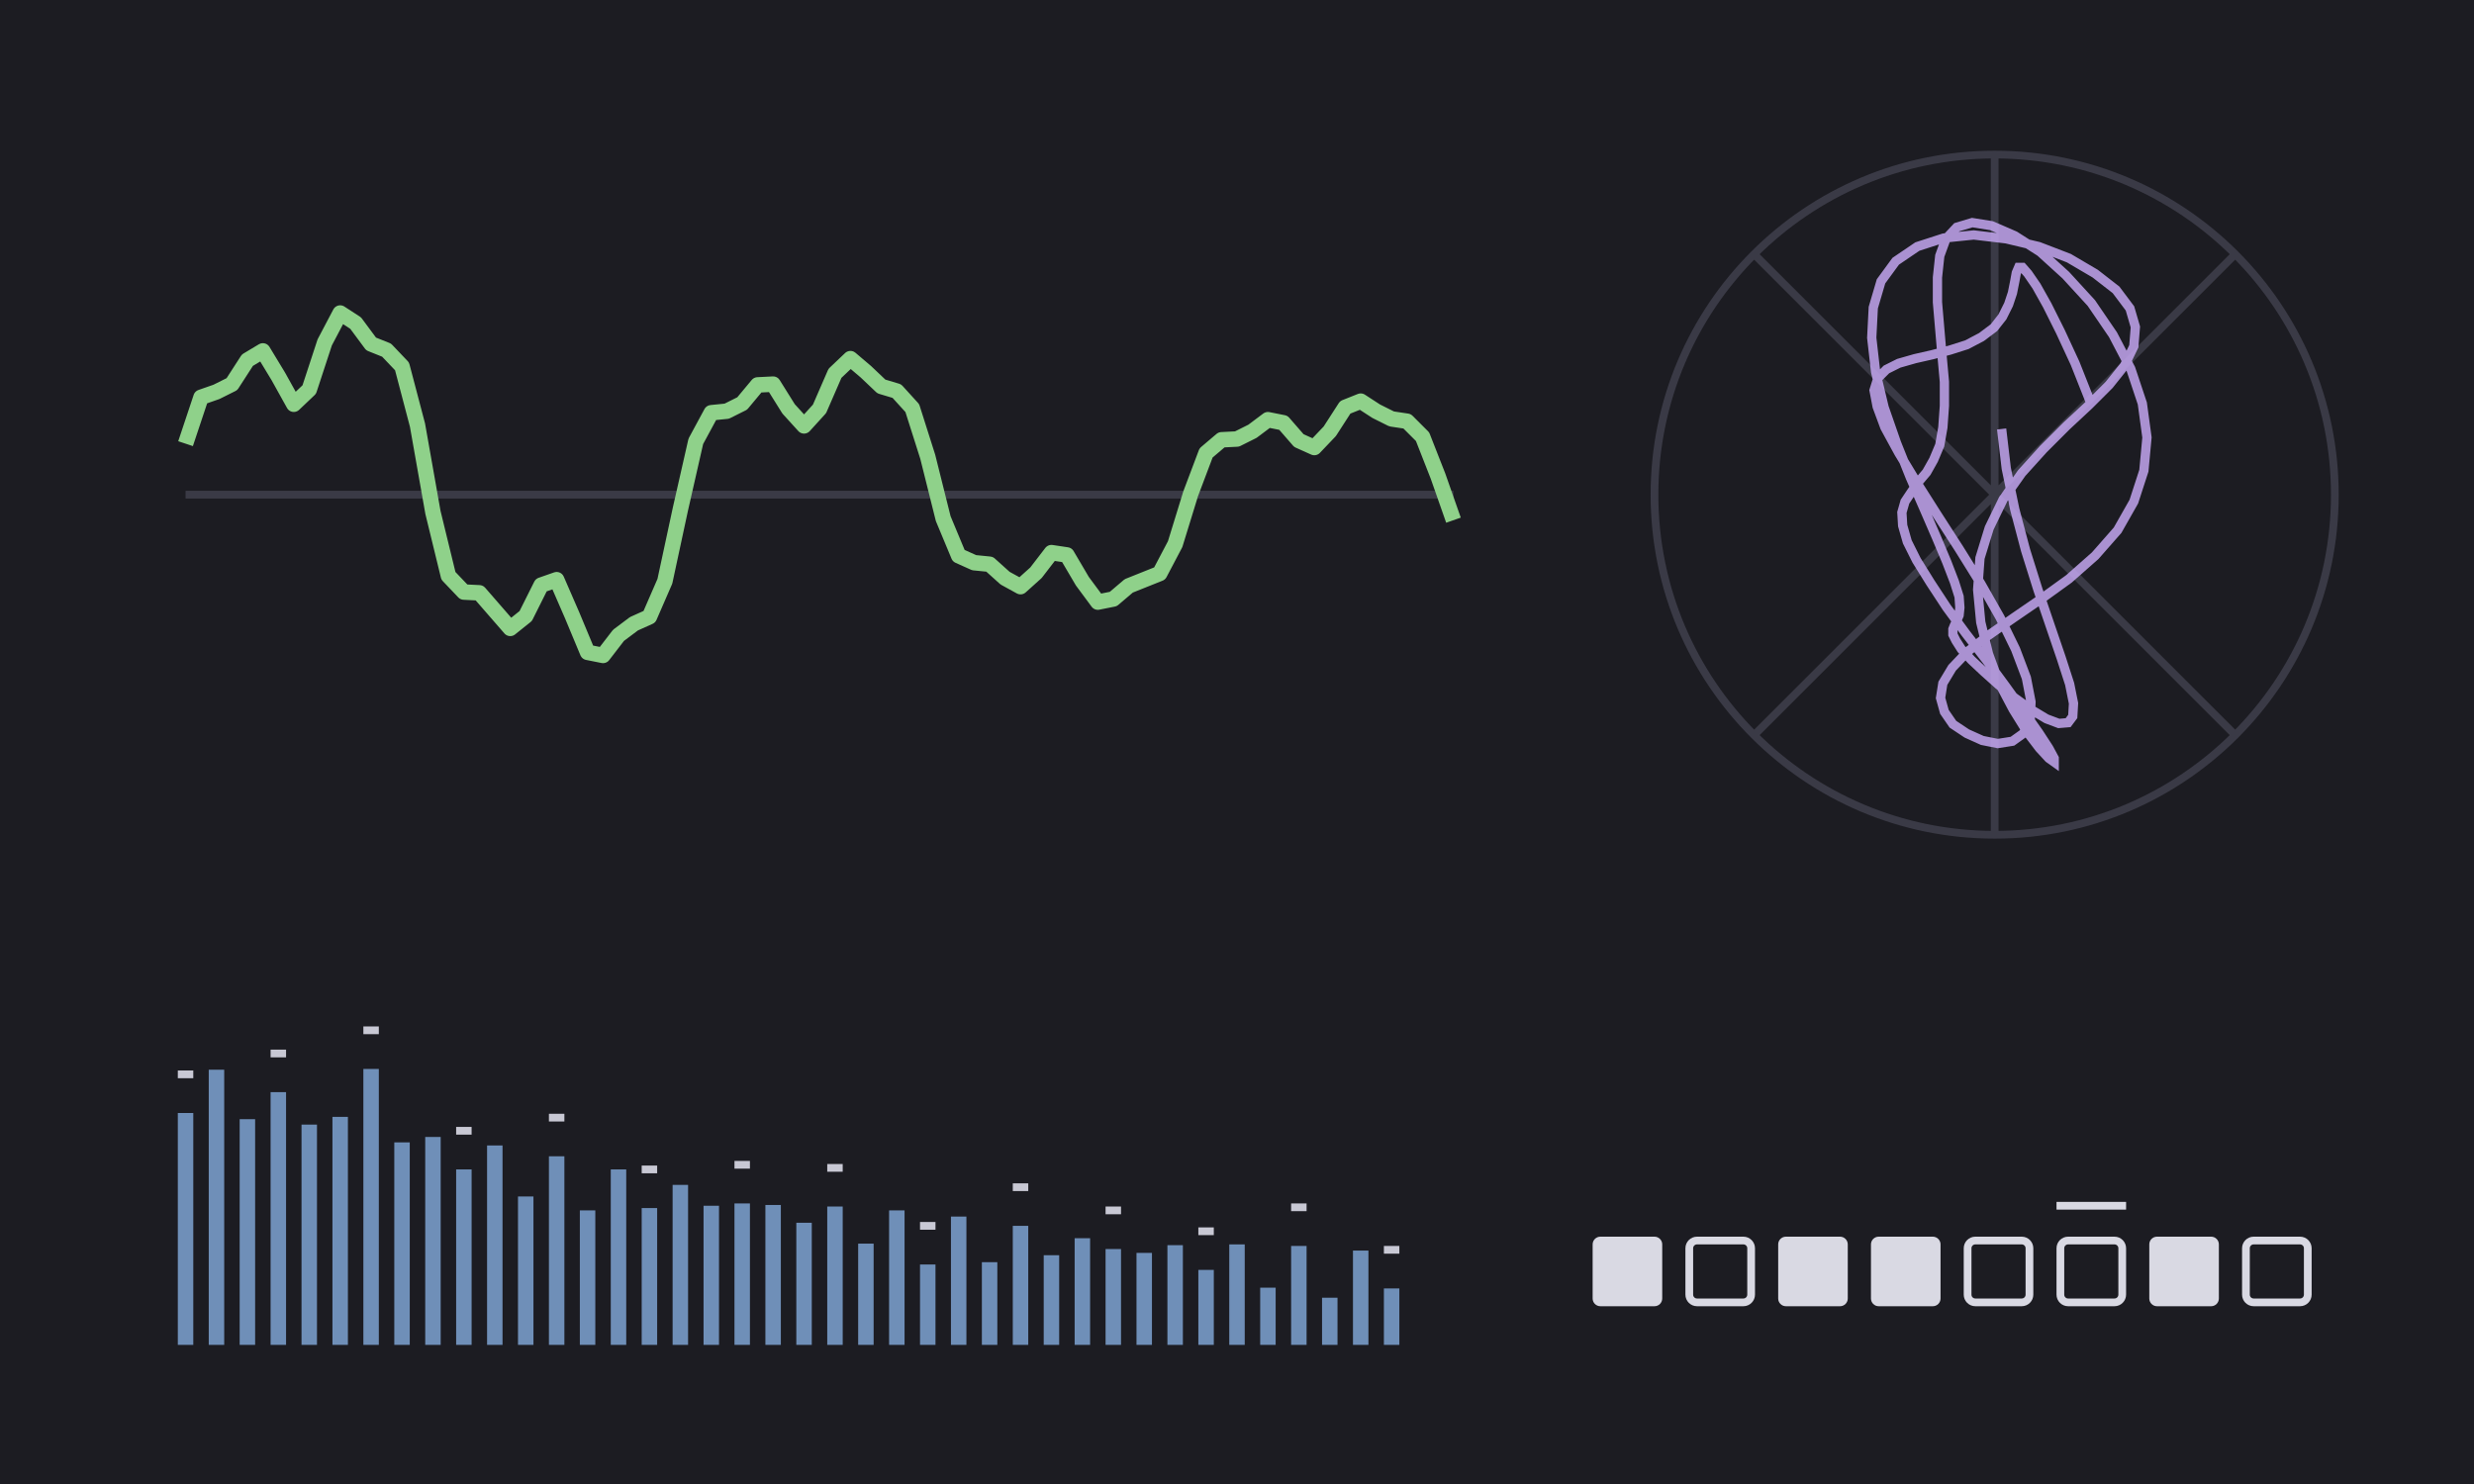
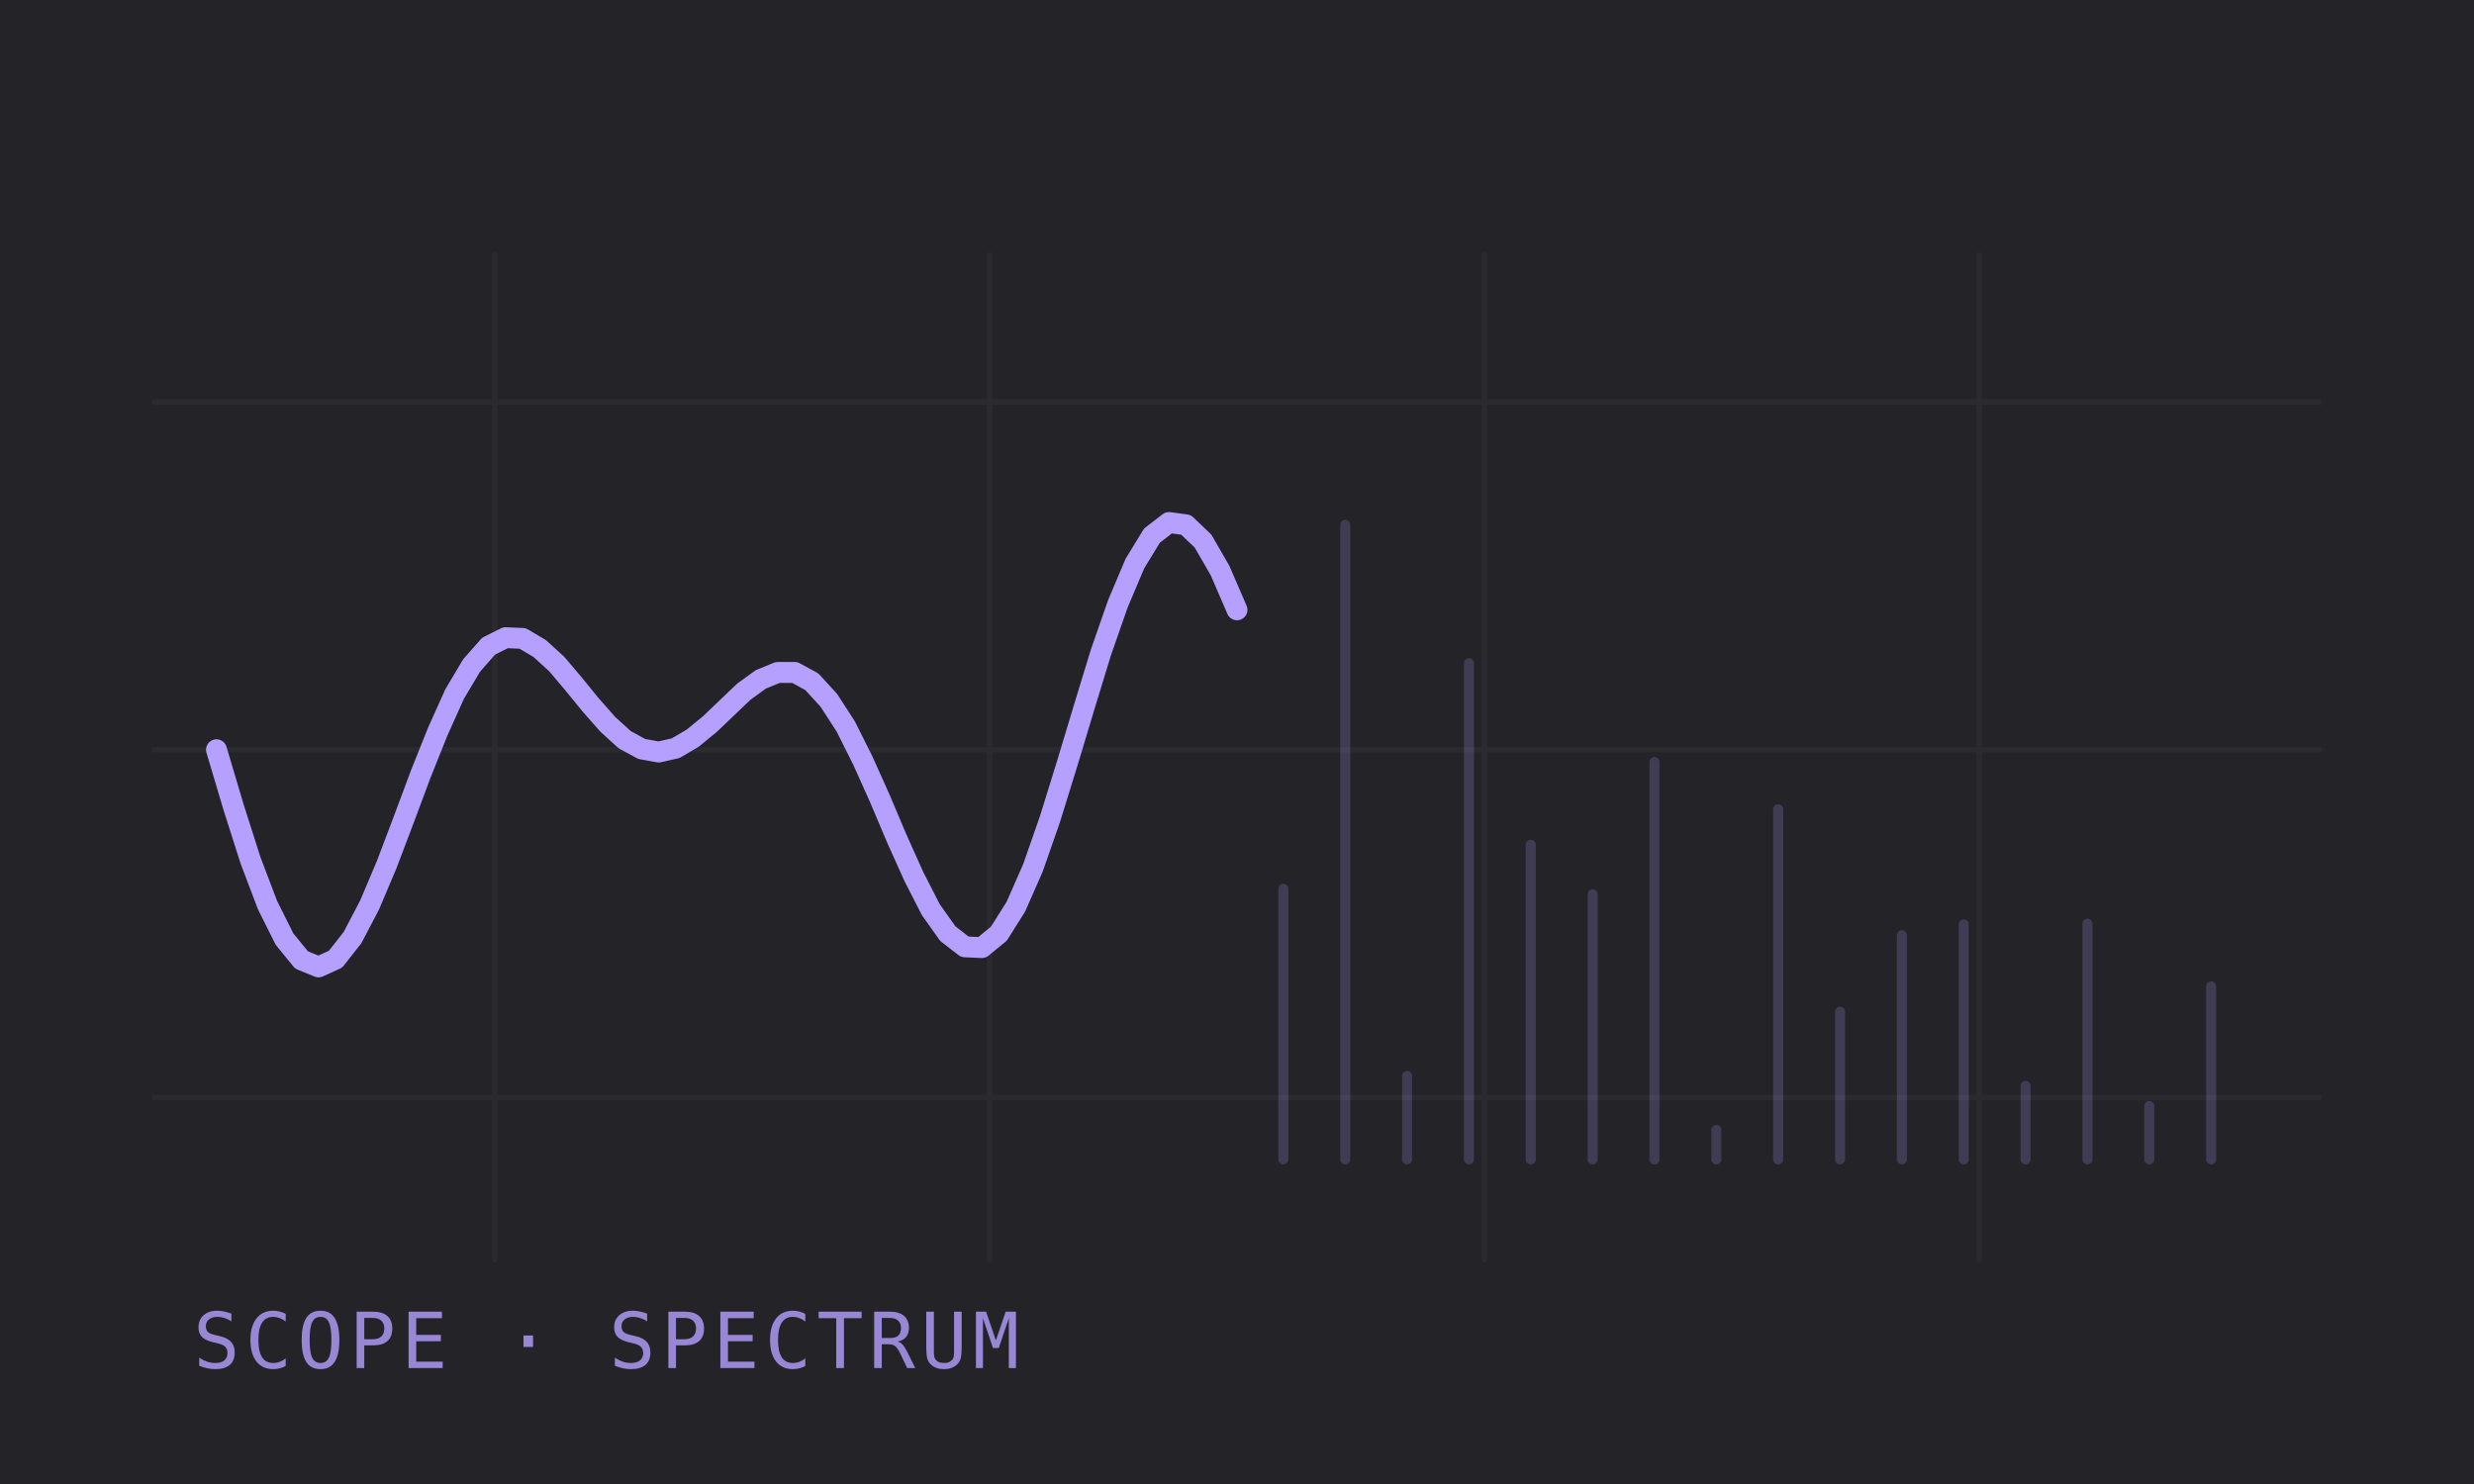
- <svg xmlns="http://www.w3.org/2000/svg" viewBox="0 0 320 192">
-   <rect width="320" height="192" fill="#1c1c22" />
-   <path d="M24 64H188" stroke="#3a3a46" stroke-width="1" />
-   <circle cx="258" cy="64" r="44" fill="none" stroke="#3a3a46" stroke-width="1" />
-   <path d="M258 20V108M227 33L289 95M289 33L227 95" stroke="#3a3a46" stroke-width="1" />
-   <path d="M24 57.4L26 51.4L28 50.7L30 49.7L32 46.6L34 45.4L36 48.7L38 52.3L40 50.4L42 44.3L44 40.5L46 41.8L48 44.5L50 45.3L52 47.4L54 55L56 66.3L58 74.5L60 76.6L62 76.7L64 79L66 81.3L68 79.7L70 75.7L72 75L74 79.6L76 84.4L78 84.8L80 82.2L82 80.7L84 79.8L86 75.2L88 65.9L90 57.1L92 53.4L94 53.2L96 52.2L98 49.8L100 49.7L102 52.9L104 55.1L106 52.9L108 48.3L110 46.4L112 48.1L114 50L116 50.6L118 52.8L120 59.1L122 67.1L124 71.9L126 72.8L128 73L130 74.8L132 75.9L134 74.1L136 71.5L138 71.8L140 75.2L142 77.9L144 77.5L146 75.8L148 75L150 74.2L152 70.4L154 63.9L156 58.6L158 56.9L160 56.8L162 55.8L164 54.3L166 54.7L168 57L170 57.9L172 55.8L174 52.7L176 51.9L178 53.2L180 54.2L182 54.5L184 56.5L186 61.6L188 67.3" stroke="#8fd18a" stroke-width="2" fill="none" stroke-linejoin="round" />
-   <path d="M270.3 51.8L268.4 47L266.5 42.9L264.8 39.5L263.4 37L262.3 35.4L261.6 34.6L261.1 34.6L260.8 35.3L260.6 36.4L260.3 37.9L259.8 39.4L259 41L257.9 42.4L256.3 43.6L254.4 44.6L252.2 45.3L249.9 45.9L247.7 46.4L245.6 47L244 47.8L242.9 48.9L242.4 50.5L242.8 52.6L243.8 55.3L245.6 58.6L247.9 62.4L250.5 66.5L253.4 71L256.2 75.5L258.7 79.9L260.7 84L262.1 87.7L262.7 90.8L262.6 93.2L261.7 94.9L260.3 95.9L258.4 96.2L256.4 95.8L254.4 94.9L252.6 93.7L251.5 92.1L251 90.3L251.3 88.4L252.5 86.4L254.5 84.3L257.2 82.2L260.5 79.9L264 77.5L267.6 74.9L271 71.9L273.9 68.6L276 64.9L277.3 60.9L277.7 56.6L277.1 52.2L275.6 47.7L273.3 43.3L270.5 39.2L267.2 35.6L263.9 32.6L260.6 30.5L257.6 29.2L255.1 28.8L253.1 29.4L251.7 30.9L250.9 33.1L250.6 35.9L250.6 39.1L250.9 42.6L251.2 46.1L251.5 49.4L251.5 52.5L251.3 55.3L250.9 57.6L250.1 59.5L249.2 61.1L248.1 62.4L247.2 63.7L246.4 64.9L246 66.3L246.1 68L246.7 70.1L247.9 72.5L249.7 75.4L251.8 78.6L254.3 82L257 85.5L259.5 88.9L261.8 92.1L263.7 94.8L265 96.8L265.7 98.1L265.7 98.6L265 98.1L263.8 96.8L262.2 94.7L260.4 91.8L258.6 88.4L257.2 84.6L256.2 80.5L255.8 76.3L256.1 72.2L257.3 68.3L259.1 64.6L261.5 61.2L264.3 58.1L267.3 55.1L270.2 52.4L272.8 49.8L274.8 47.3L276 44.8L276.2 42.3L275.5 39.9L273.7 37.5L271 35.4L267.6 33.4L263.7 31.9L259.5 30.9L255.3 30.4L251.4 30.8L248 31.9L245.2 33.8L243.3 36.4L242.3 39.8L242.1 43.7L242.6 48.1L243.7 52.7L245.3 57.3L247.1 61.8L248.9 65.9L250.5 69.6L251.8 72.7L252.8 75.3L253.4 77.2L253.5 78.6L253.4 79.6L253.1 80.3L252.8 80.9L252.6 81.4L252.6 82.1L253 82.9L253.7 84L255 85.4L256.6 86.9L258.5 88.6L260.6 90.3L262.7 91.8L264.7 93L266.3 93.6L267.5 93.5L268.1 92.7L268.2 91L267.7 88.5L266.6 85.1L265.2 81L263.6 76.3L262 71.2L260.6 65.9L259.5 60.6L258.9 55.5" stroke="#c3a6f0" stroke-width="1.2" fill="none" opacity="0.85" />
-   <path d="M24 174V144M28 174V138.4M32 174V144.8M36 174V141.3M40 174V145.5M44 174V144.5M48 174V138.3M52 174V147.8M56 174V147.1M60 174V151.3M64 174V148.2M68 174V154.8M72 174V149.6M76 174V156.6M80 174V151.3M84 174V156.3M88 174V153.3M92 174V156M96 174V155.7M100 174V155.9M104 174V158.2M108 174V156.1M112 174V160.9M116 174V156.6M120 174V163.6M124 174V157.4M128 174V163.3M132 174V158.6M136 174V162.4M140 174V160.2M144 174V161.6M148 174V162.1M152 174V161.1M156 174V164.3M160 174V161M164 174V166.6M168 174V161.2M172 174V167.9M176 174V161.8M180 174V166.7" stroke="#6f8fb8" stroke-width="2" />
-   <path d="M23 139h2M35 136.3h2M47 133.3h2M59 146.3h2M71 144.6h2M83 151.3h2M95 150.7h2M107 151.1h2M119 158.6h2M131 153.6h2M143 156.6h2M155 159.3h2M167 156.2h2M179 161.7h2" stroke="#c8c8d4" stroke-width="1" />
-   <path d="M266 156h9" stroke="#d9d9e3" stroke-width="1" />
-   <rect x="206" y="160" width="9" height="9" rx="1" fill="#d9d9e3" />
-   <rect x="218.5" y="160.5" width="8" height="8" rx="1" fill="none" stroke="#d9d9e3" stroke-width="1" />
-   <rect x="230" y="160" width="9" height="9" rx="1" fill="#d9d9e3" />
-   <rect x="242" y="160" width="9" height="9" rx="1" fill="#d9d9e3" />
-   <rect x="254.5" y="160.5" width="8" height="8" rx="1" fill="none" stroke="#d9d9e3" stroke-width="1" />
-   <rect x="266.5" y="160.5" width="8" height="8" rx="1" fill="none" stroke="#d9d9e3" stroke-width="1" />
-   <rect x="278" y="160" width="9" height="9" rx="1" fill="#d9d9e3" />
-   <rect x="290.5" y="160.5" width="8" height="8" rx="1" fill="none" stroke="#d9d9e3" stroke-width="1" />
+ <svg xmlns="http://www.w3.org/2000/svg" width="320" height="192" viewBox="0 0 320 192" class="signal-art" fill="none" stroke-linecap="round" stroke-linejoin="round" role="img" aria-labelledby="title description">
+   <style>.signal-grid{stroke:#fff;opacity:.035;stroke-width:.7}.signal-main{stroke:#b5a0ff;stroke-width:2.7}.signal-secondary{stroke:#b5a0ff;opacity:.65;stroke-width:1.7}.signal-ghost{stroke:#b5a0ff;opacity:.2;stroke-width:1.3}.signal-art text{fill:#b5a0ff;opacity:.8;font:10px monospace;letter-spacing:.7px;stroke:none}</style>
+   <rect width="320" height="192" fill="#232328" />
+   <g class="signal-grid">
+     <path d="M20 52H300" />
+     <path d="M20 97H300" />
+     <path d="M20 142H300" />
+     <path d="M64 33V163" />
+     <path d="M128 33V163" />
+     <path d="M192 33V163" />
+     <path d="M256 33V163" />
+   </g>
+   <g>
+     <path class="signal-main" d="M28.0 97.0 L30.2 104.4 L32.4 111.3 L34.6 117.1 L36.8 121.5 L39.0 124.2 L41.2 125.1 L43.4 124.1 L45.6 121.3 L47.8 117.1 L50.0 111.9 L52.2 106.1 L54.4 100.2 L56.6 94.7 L58.8 89.8 L61.0 86.1 L63.2 83.6 L65.4 82.5 L67.6 82.6 L69.8 83.9 L72.0 85.9 L74.2 88.5 L76.4 91.2 L78.6 93.7 L80.8 95.7 L83.0 96.9 L85.2 97.3 L87.4 96.8 L89.6 95.5 L91.8 93.7 L94.0 91.6 L96.2 89.5 L98.4 87.9 L100.6 87.0 L102.8 87.0 L105.0 88.2 L107.2 90.6 L109.4 94.0 L111.6 98.4 L113.8 103.3 L116.0 108.5 L118.2 113.4 L120.4 117.7 L122.6 120.8 L124.8 122.5 L127.0 122.6 L129.2 120.8 L131.4 117.3 L133.6 112.3 L135.8 106.0 L138.0 98.9 L140.2 91.6 L142.4 84.4 L144.6 78.1 L146.8 72.9 L149.0 69.3 L151.2 67.6 L153.4 67.9 L155.6 70.0 L157.8 73.8 L160.0 78.9" />
+     <path class="signal-ghost" d="M166 150V115.0" />
+     <path class="signal-ghost" d="M174 150V67.9" />
+     <path class="signal-ghost" d="M182 150V139.2" />
+     <path class="signal-ghost" d="M190 150V85.8" />
+     <path class="signal-ghost" d="M198 150V109.3" />
+     <path class="signal-ghost" d="M206 150V115.7" />
+     <path class="signal-ghost" d="M214 150V98.6" />
+     <path class="signal-ghost" d="M222 150V146.2" />
+     <path class="signal-ghost" d="M230 150V104.7" />
+     <path class="signal-ghost" d="M238 150V130.9" />
+     <path class="signal-ghost" d="M246 150V121.0" />
+     <path class="signal-ghost" d="M254 150V119.6" />
+     <path class="signal-ghost" d="M262 150V140.5" />
+     <path class="signal-ghost" d="M270 150V119.5" />
+     <path class="signal-ghost" d="M278 150V143.1" />
+     <path class="signal-ghost" d="M286 150V127.6" />
+     <text x="25" y="177">SCOPE · SPECTRUM</text>
+   </g>
</svg>
